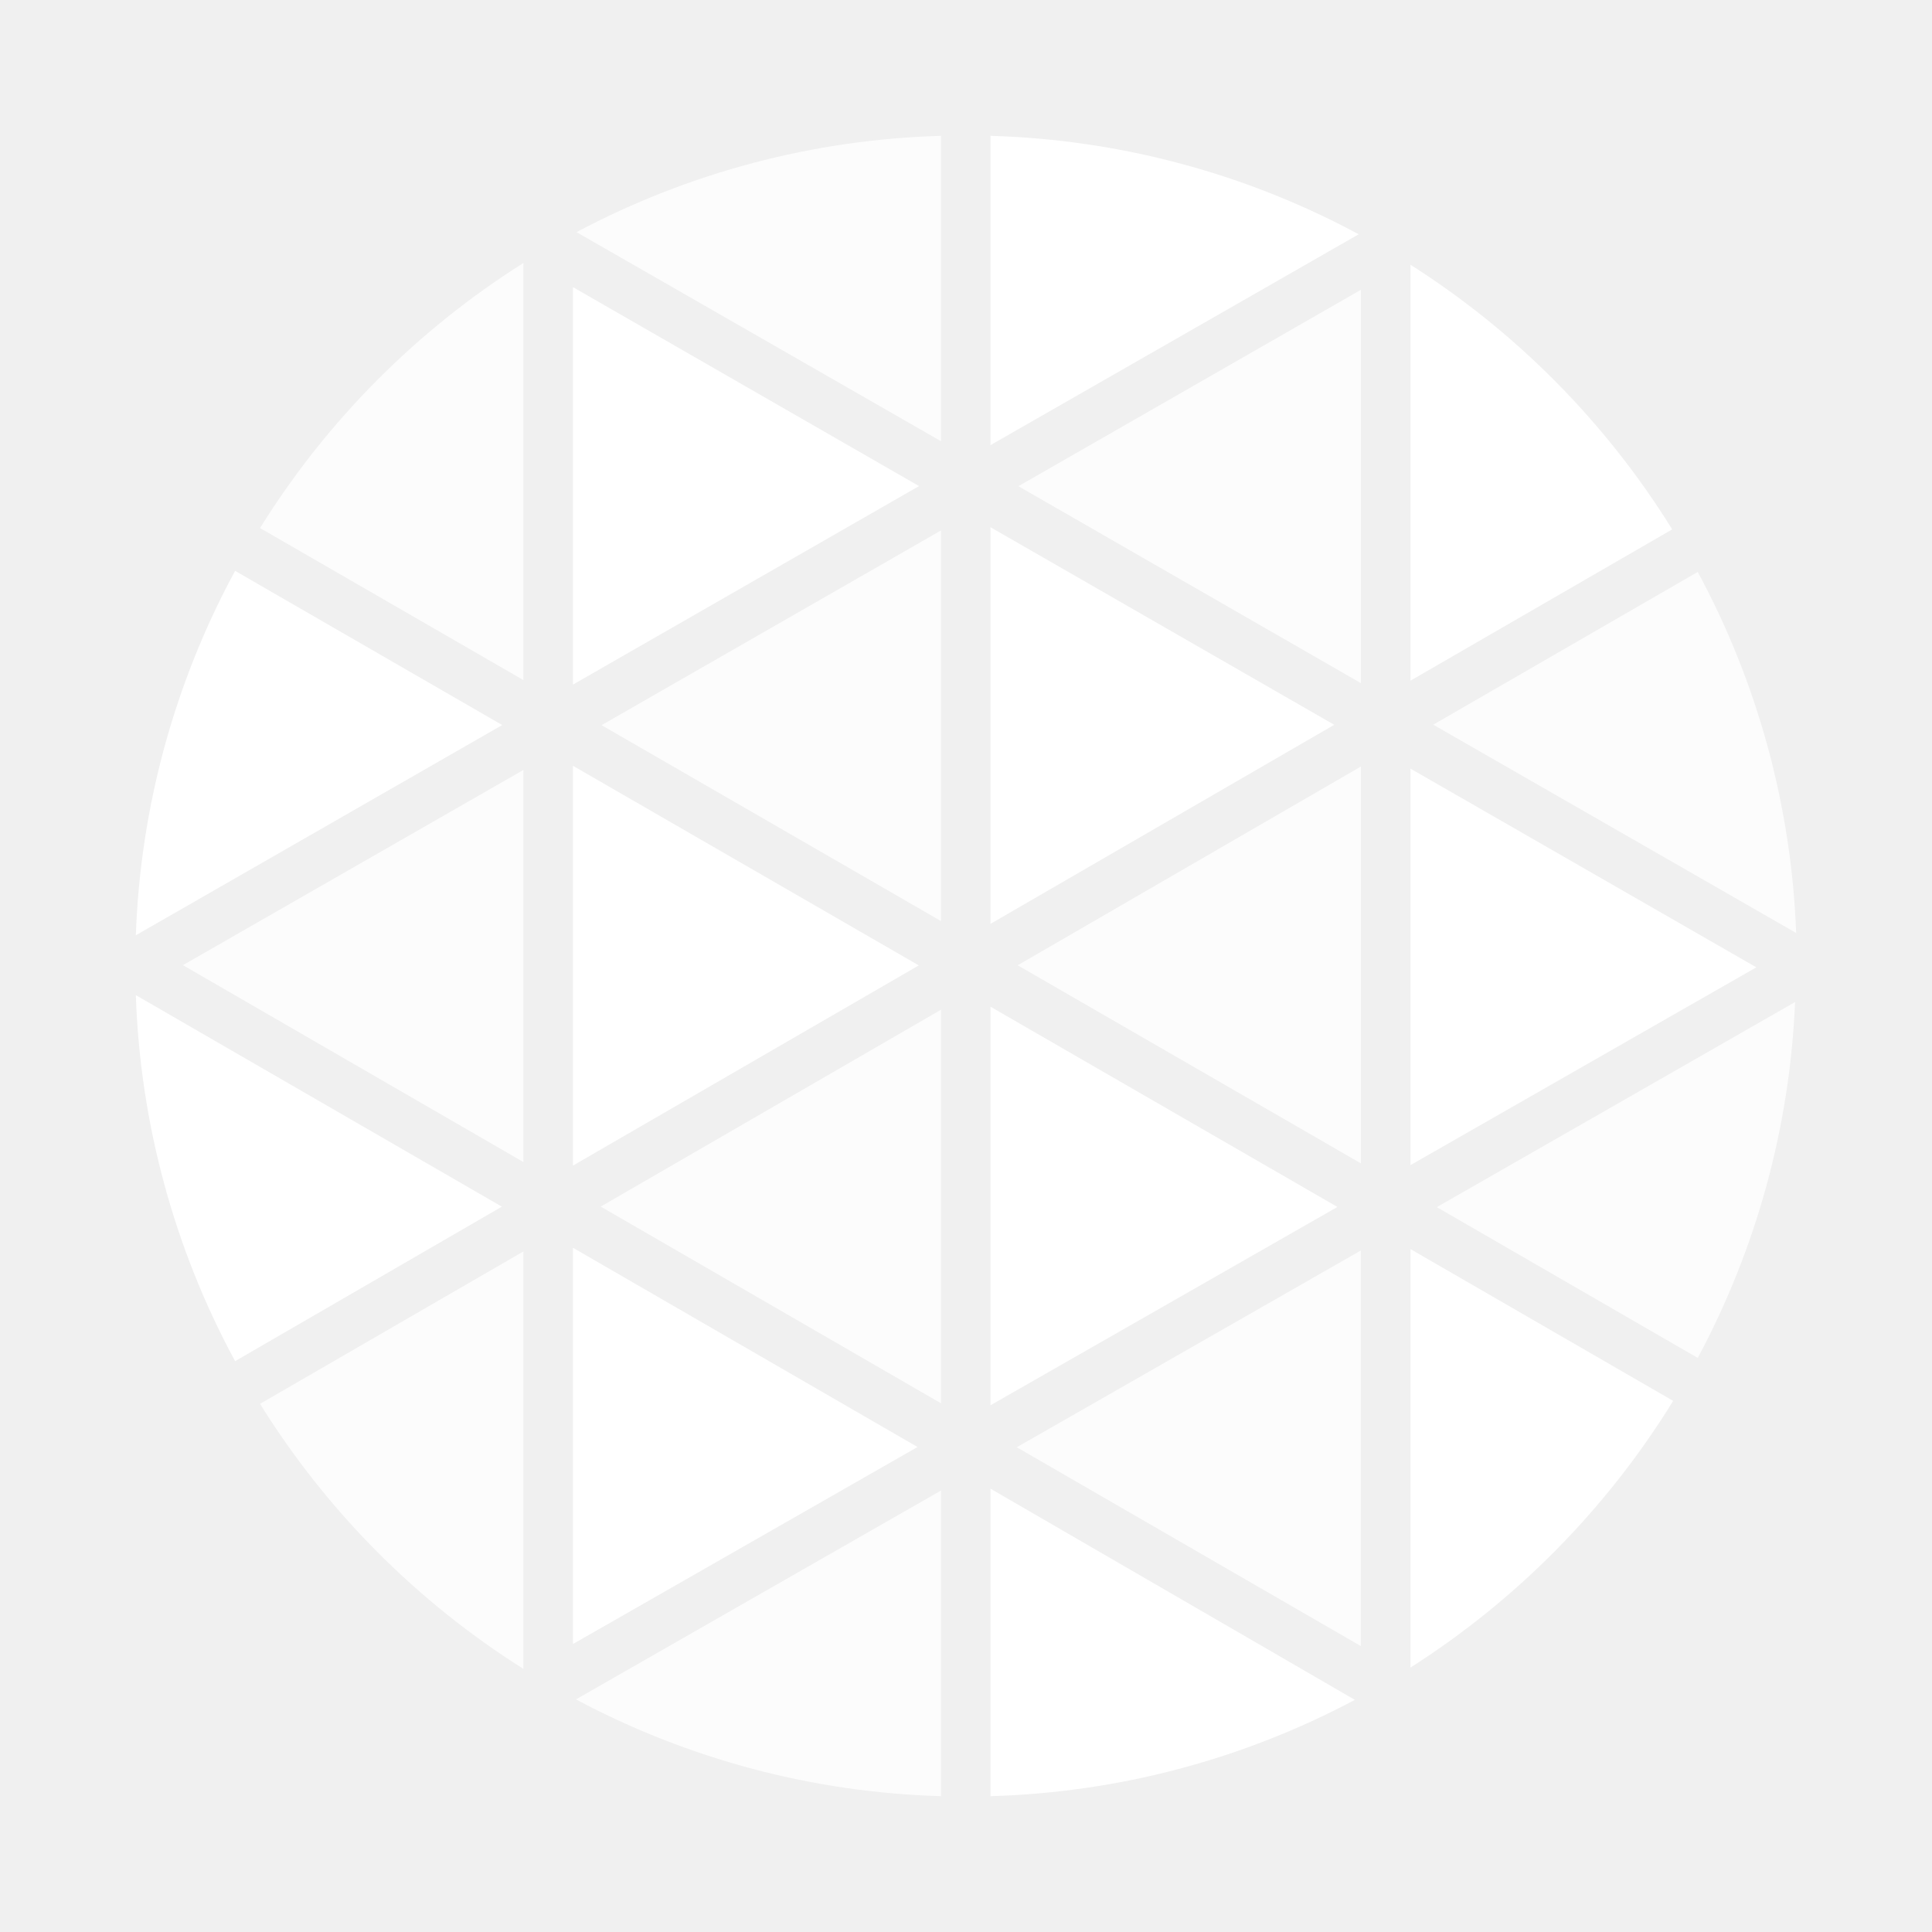
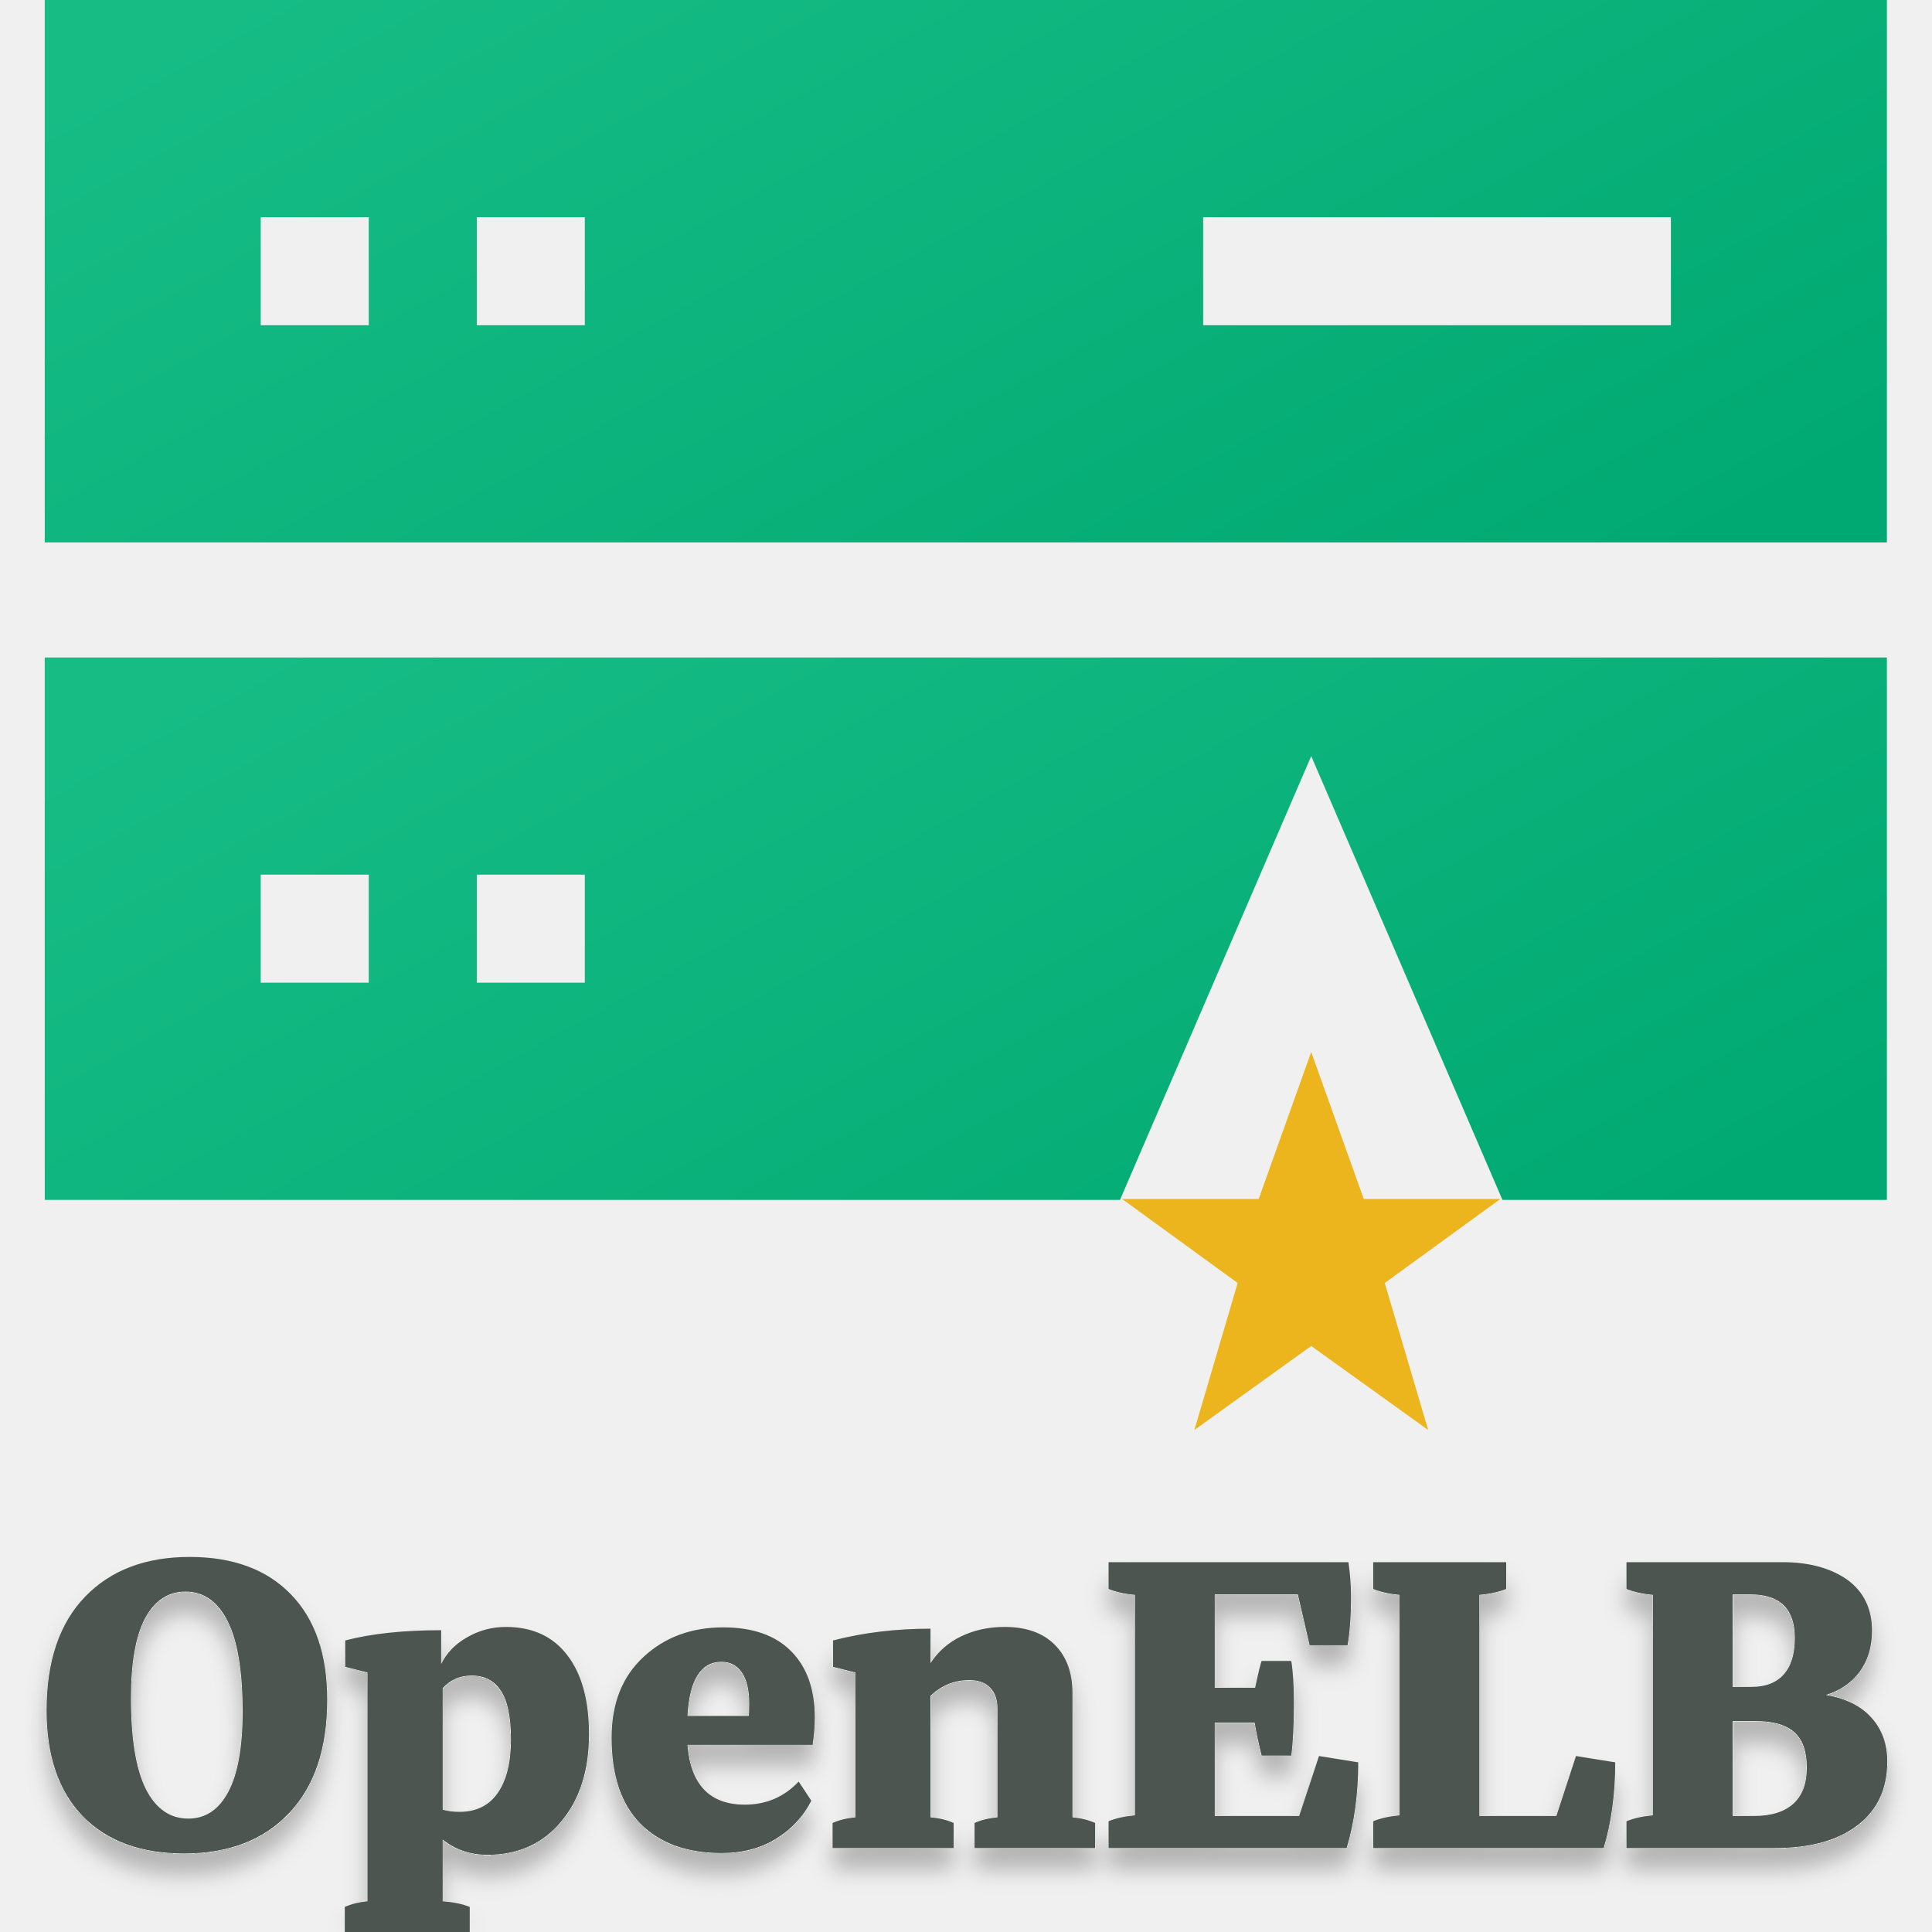
- <svg xmlns="http://www.w3.org/2000/svg" width="32" height="32" viewBox="0 0 32 32" fill="none">
-   <path d="M16.405 8.732v6.57l5.694-3.297-5.694-3.273Zm0 7.942v6.602l5.747-3.285-5.747-3.317Z" fill="#fff" />
-   <path d="M15.586 15.256v-6.47l-5.622 3.225 5.622 3.245ZM4.307 23.252a13.809 13.809 0 0 0 4.362 4.39v-6.914l-4.362 2.524Zm11.279-.008v-6.52L9.95 19.985l5.636 3.258Z" fill="#fff" fill-opacity=".8" />
-   <path d="m9.49 27.23 5.707-3.263-5.707-3.3v6.563Z" fill="#fff" />
-   <path d="M22.54 27.265v-6.553l-5.699 3.259 5.7 3.294Zm5.58-4.773a13.697 13.697 0 0 0 1.612-5.895l-5.934 3.397 4.323 2.498Z" fill="#fff" fill-opacity=".8" />
-   <path d="m23.362 19.298 5.728-3.276-5.728-3.291v6.567Z" fill="#fff" />
-   <path d="M22.541 11.315V4.8l-5.673 3.253 5.673 3.262Zm0 7.955v-6.574l-5.685 3.292 5.685 3.281Z" fill="#fff" fill-opacity=".8" />
-   <path d="M9.49 12.684v6.622l5.728-3.316-5.728-3.306Z" fill="#fff" />
-   <path d="M15.586 2.25a13.69 13.69 0 0 0-6.037 1.595l6.037 3.463V2.25Z" fill="#fff" fill-opacity=".8" />
-   <path d="M9.49 4.756v6.583l5.732-3.288L9.49 4.756Z" fill="#fff" />
-   <path d="M8.669 4.356a13.83 13.83 0 0 0-4.362 4.39l4.362 2.518V4.356Z" fill="#fff" fill-opacity=".8" />
-   <path d="M22.504 3.88a13.695 13.695 0 0 0-6.099-1.63v5.123l6.1-3.493ZM2.25 16.483c.071 2.12.634 4.196 1.644 6.062l4.418-2.559-6.062-3.503Zm1.644-7.028a13.68 13.68 0 0 0-1.644 6.036l6.068-3.482-4.424-2.554Z" fill="#fff" />
-   <path d="M9.539 28.147a13.673 13.673 0 0 0 6.047 1.603v-5.062L9.54 28.147Z" fill="#fff" fill-opacity=".8" />
-   <path d="M27.697 8.768a13.83 13.83 0 0 0-4.335-4.383v6.889l4.335-2.506ZM23.362 27.62a13.851 13.851 0 0 0 4.351-4.417l-4.351-2.514v6.93Z" fill="#fff" />
-   <path d="M29.75 15.452a13.659 13.659 0 0 0-1.63-5.979l-4.381 2.53 6.011 3.45Z" fill="#fff" fill-opacity=".8" />
-   <path d="M16.405 29.75a13.673 13.673 0 0 0 6.036-1.595l-6.036-3.498v5.093Z" fill="#fff" />
-   <path d="M8.669 19.247v-6.494L3.03 15.986l5.639 3.261Z" fill="#fff" fill-opacity=".8" />
+ <svg xmlns="http://www.w3.org/2000/svg" width="18" height="18" viewBox="4.093 2.091 349.865 366.85" fill="none">
+   <path fill-rule="evenodd" clip-rule="evenodd" d="M4.093 105.086V2.091H353.885V105.086H4.093ZM45.108 43.331V63.843H65.62V43.331H45.108ZM86.134 63.843V43.331H106.646V63.843H86.134ZM224.055 43.331V63.843H312.87V43.331H224.055Z" fill="url(#paint0_linear_1_75)" />
+   <path fill-rule="evenodd" clip-rule="evenodd" d="M208.264 229.927H4.093V126.933H353.885V229.927H280.886L244.575 145.659L208.264 229.927ZM106.646 188.686V168.174H86.134V188.686H106.646ZM65.62 168.174V188.686H45.108V168.174H65.62Z" fill="url(#paint1_linear_1_75)" />
+   <path d="M244.575 201.838L254.552 229.754H280.491L258.542 245.706L266.783 273.621L244.575 257.67L222.387 273.621L230.608 245.706L208.659 229.754H234.598L244.575 201.838Z" fill="#EDB51D" />
+   <g filter="url(#filter0_d_1_75)">
+     <path d="M4.443 326.873C4.443 317.515 6.886 310.31 11.772 305.259C16.63 300.235 23.241 297.723 31.605 297.723C39.831 297.723 46.236 300.083 50.818 304.803C55.428 309.523 57.733 316.204 57.733 324.844C57.733 334.146 55.304 341.337 50.445 346.416C45.615 351.496 38.99 354.035 30.57 354.035C22.344 354.035 15.926 351.675 11.316 346.955C6.734 342.207 4.443 335.513 4.443 326.873ZM31.357 347.41C34.614 347.41 37.14 345.726 38.934 342.359C40.756 338.963 41.667 333.884 41.667 327.121C41.667 319.447 40.729 313.733 38.852 309.979C36.974 306.197 34.297 304.306 30.819 304.306C27.534 304.306 24.98 305.99 23.159 309.358C21.364 312.726 20.467 317.777 20.467 324.512C20.467 332.242 21.406 337.997 23.283 341.779C25.188 345.533 27.879 347.41 31.357 347.41ZM61.067 368.941V364.18C62.281 363.628 63.717 363.269 65.373 363.103V319.668L61.15 318.591V313.581C66.118 312.284 72.191 311.635 79.368 311.635V318.053C80.417 315.928 82.074 314.23 84.337 312.96C86.601 311.663 89.044 311.014 91.666 311.014C96.69 311.014 100.568 312.795 103.301 316.355C106.062 319.916 107.442 324.927 107.442 331.386C107.442 338.259 105.675 343.794 102.142 347.99C98.636 352.186 93.985 354.284 88.188 354.284C84.903 354.284 82.06 353.317 79.658 351.385V363.103C81.729 363.269 83.44 363.628 84.793 364.18V368.941H61.067ZM85.165 320.248C82.929 320.248 81.094 321.048 79.658 322.649V345.712C80.569 345.989 81.632 346.127 82.847 346.127C86.021 346.127 88.436 344.94 90.093 342.566C91.776 340.164 92.618 336.769 92.618 332.38C92.618 328.129 91.984 325.051 90.714 323.146C89.472 321.214 87.622 320.248 85.165 320.248ZM111.728 332.048C111.728 325.561 113.743 320.455 117.774 316.728C121.804 312.974 126.855 311.097 132.928 311.097C138.532 311.097 142.824 312.601 145.806 315.61C148.814 318.619 150.319 322.829 150.319 328.239C150.319 329.812 150.181 331.538 149.905 333.415H126.138C126.745 340.978 130.375 344.76 137.027 344.76C141.085 344.76 144.494 343.297 147.255 340.371L149.656 344.015C148.111 347.051 145.861 349.467 142.907 351.261C139.981 353.055 136.544 353.952 132.597 353.952C126.082 353.952 120.976 352.117 117.277 348.445C113.578 344.746 111.728 339.281 111.728 332.048ZM132.597 317.639C128.677 317.639 126.524 321.062 126.138 327.908H137.773C137.828 327.577 137.856 326.776 137.856 325.506C137.856 322.994 137.4 321.062 136.489 319.709C135.578 318.329 134.281 317.639 132.597 317.639ZM153.694 353V348.238C154.909 347.686 156.358 347.327 158.042 347.162V319.668L153.777 318.591V313.581C159.519 312.091 165.688 311.345 172.286 311.345V317.887C173.749 315.652 175.695 313.954 178.124 312.795C180.581 311.608 183.327 311.014 186.364 311.014C190.449 311.014 193.61 312.132 195.846 314.368C198.109 316.604 199.241 319.668 199.241 323.56V347.162C200.897 347.327 202.333 347.686 203.547 348.238V353H180.65V348.238C181.864 347.686 183.314 347.327 184.997 347.162V326.541C184.997 324.802 184.528 323.464 183.59 322.525C182.679 321.586 181.367 321.117 179.656 321.117C176.813 321.117 174.356 322.111 172.286 324.098V347.162C174.025 347.327 175.488 347.686 176.675 348.238V353H153.694ZM206.095 353V347.907C207.53 347.327 209.2 346.955 211.105 346.789V304.927C209.2 304.762 207.53 304.389 206.095 303.809V298.716H251.642C251.973 300.98 252.138 303.161 252.138 305.259C252.138 308.902 251.918 311.98 251.476 314.492H244.271L242.035 304.845H226.26V322.566H233.92C234.582 319.502 234.996 317.805 235.162 317.473H240.793C241.124 319.516 241.29 322.166 241.29 325.423C241.29 329.564 241.124 332.904 240.793 335.444H235.162C234.499 332.766 234.058 330.682 233.837 329.191H226.26V346.913H242.284L246.052 335.527L253.505 336.727C253.505 342.69 252.773 348.114 251.31 353H206.095ZM256.342 353V347.907C257.777 347.327 259.448 346.955 261.352 346.789V304.927C259.448 304.762 257.777 304.389 256.342 303.809V298.716H281.6V303.809C280.137 304.389 278.439 304.762 276.507 304.927V346.913H291.123L294.85 335.527L302.303 336.727C302.303 342.69 301.571 348.114 300.108 353H256.342ZM304.436 353V347.907C305.872 347.327 307.542 346.955 309.446 346.789V304.927C307.542 304.762 305.872 304.389 304.436 303.809V298.716H334.042C339.066 298.716 343.165 299.821 346.339 302.029C349.486 304.32 351.06 307.55 351.06 311.718C351.06 314.782 350.287 317.377 348.741 319.502C347.195 321.6 345.056 323.077 342.323 323.933C346.132 324.595 349.017 326.045 350.977 328.28C352.964 330.489 353.958 333.249 353.958 336.562C353.958 341.779 352.067 345.823 348.285 348.694C344.531 351.565 339.328 353 332.675 353H304.436ZM324.601 304.845V322.401H328.162C330.84 322.401 332.882 321.614 334.29 320.041C335.698 318.467 336.402 316.162 336.402 313.126C336.402 307.605 333.6 304.845 327.996 304.845H324.601ZM324.601 328.902V346.913H328.617C331.902 346.913 334.401 346.14 336.112 344.595C337.823 343.049 338.679 340.758 338.679 337.721C338.679 334.657 337.892 332.421 336.319 331.013C334.746 329.605 332.316 328.902 329.032 328.902H324.601Z" fill="#4C5550" />
+   </g>
+   <defs>
+     <filter id="filter0_d_1_75" x="0.443" y="297.723" width="357.515" height="79.219" filterUnits="userSpaceOnUse" color-interpolation-filters="sRGB">
+       <feFlood flood-opacity="0" result="BackgroundImageFix" />
+       <feColorMatrix in="SourceAlpha" type="matrix" values="0 0 0 0 0 0 0 0 0 0 0 0 0 0 0 0 0 0 127 0" result="hardAlpha" />
+       <feOffset dy="4" />
+       <feGaussianBlur stdDeviation="2" />
+       <feComposite in2="hardAlpha" operator="out" />
+       <feColorMatrix type="matrix" values="0 0 0 0 0 0 0 0 0 0 0 0 0 0 0 0 0 0 0.25 0" />
+       <feBlend mode="normal" in2="BackgroundImageFix" result="effect1_dropShadow_1_75" />
+       <feBlend mode="normal" in="SourceGraphic" in2="effect1_dropShadow_1_75" result="shape" />
+     </filter>
+     <linearGradient id="paint0_linear_1_75" x1="-73.743" y1="65.127" x2="32.236" y2="258.154" gradientUnits="userSpaceOnUse">
+       <stop stop-color="#17BC85" />
+       <stop offset="1" stop-color="#01AA72" />
+       <stop offset="1" stop-color="#00A971" />
+     </linearGradient>
+     <linearGradient id="paint1_linear_1_75" x1="-73.743" y1="189.968" x2="32.236" y2="382.996" gradientUnits="userSpaceOnUse">
+       <stop stop-color="#17BC85" />
+       <stop offset="1" stop-color="#01AA72" />
+       <stop offset="1" stop-color="#00A971" />
+     </linearGradient>
+   </defs>
</svg>
